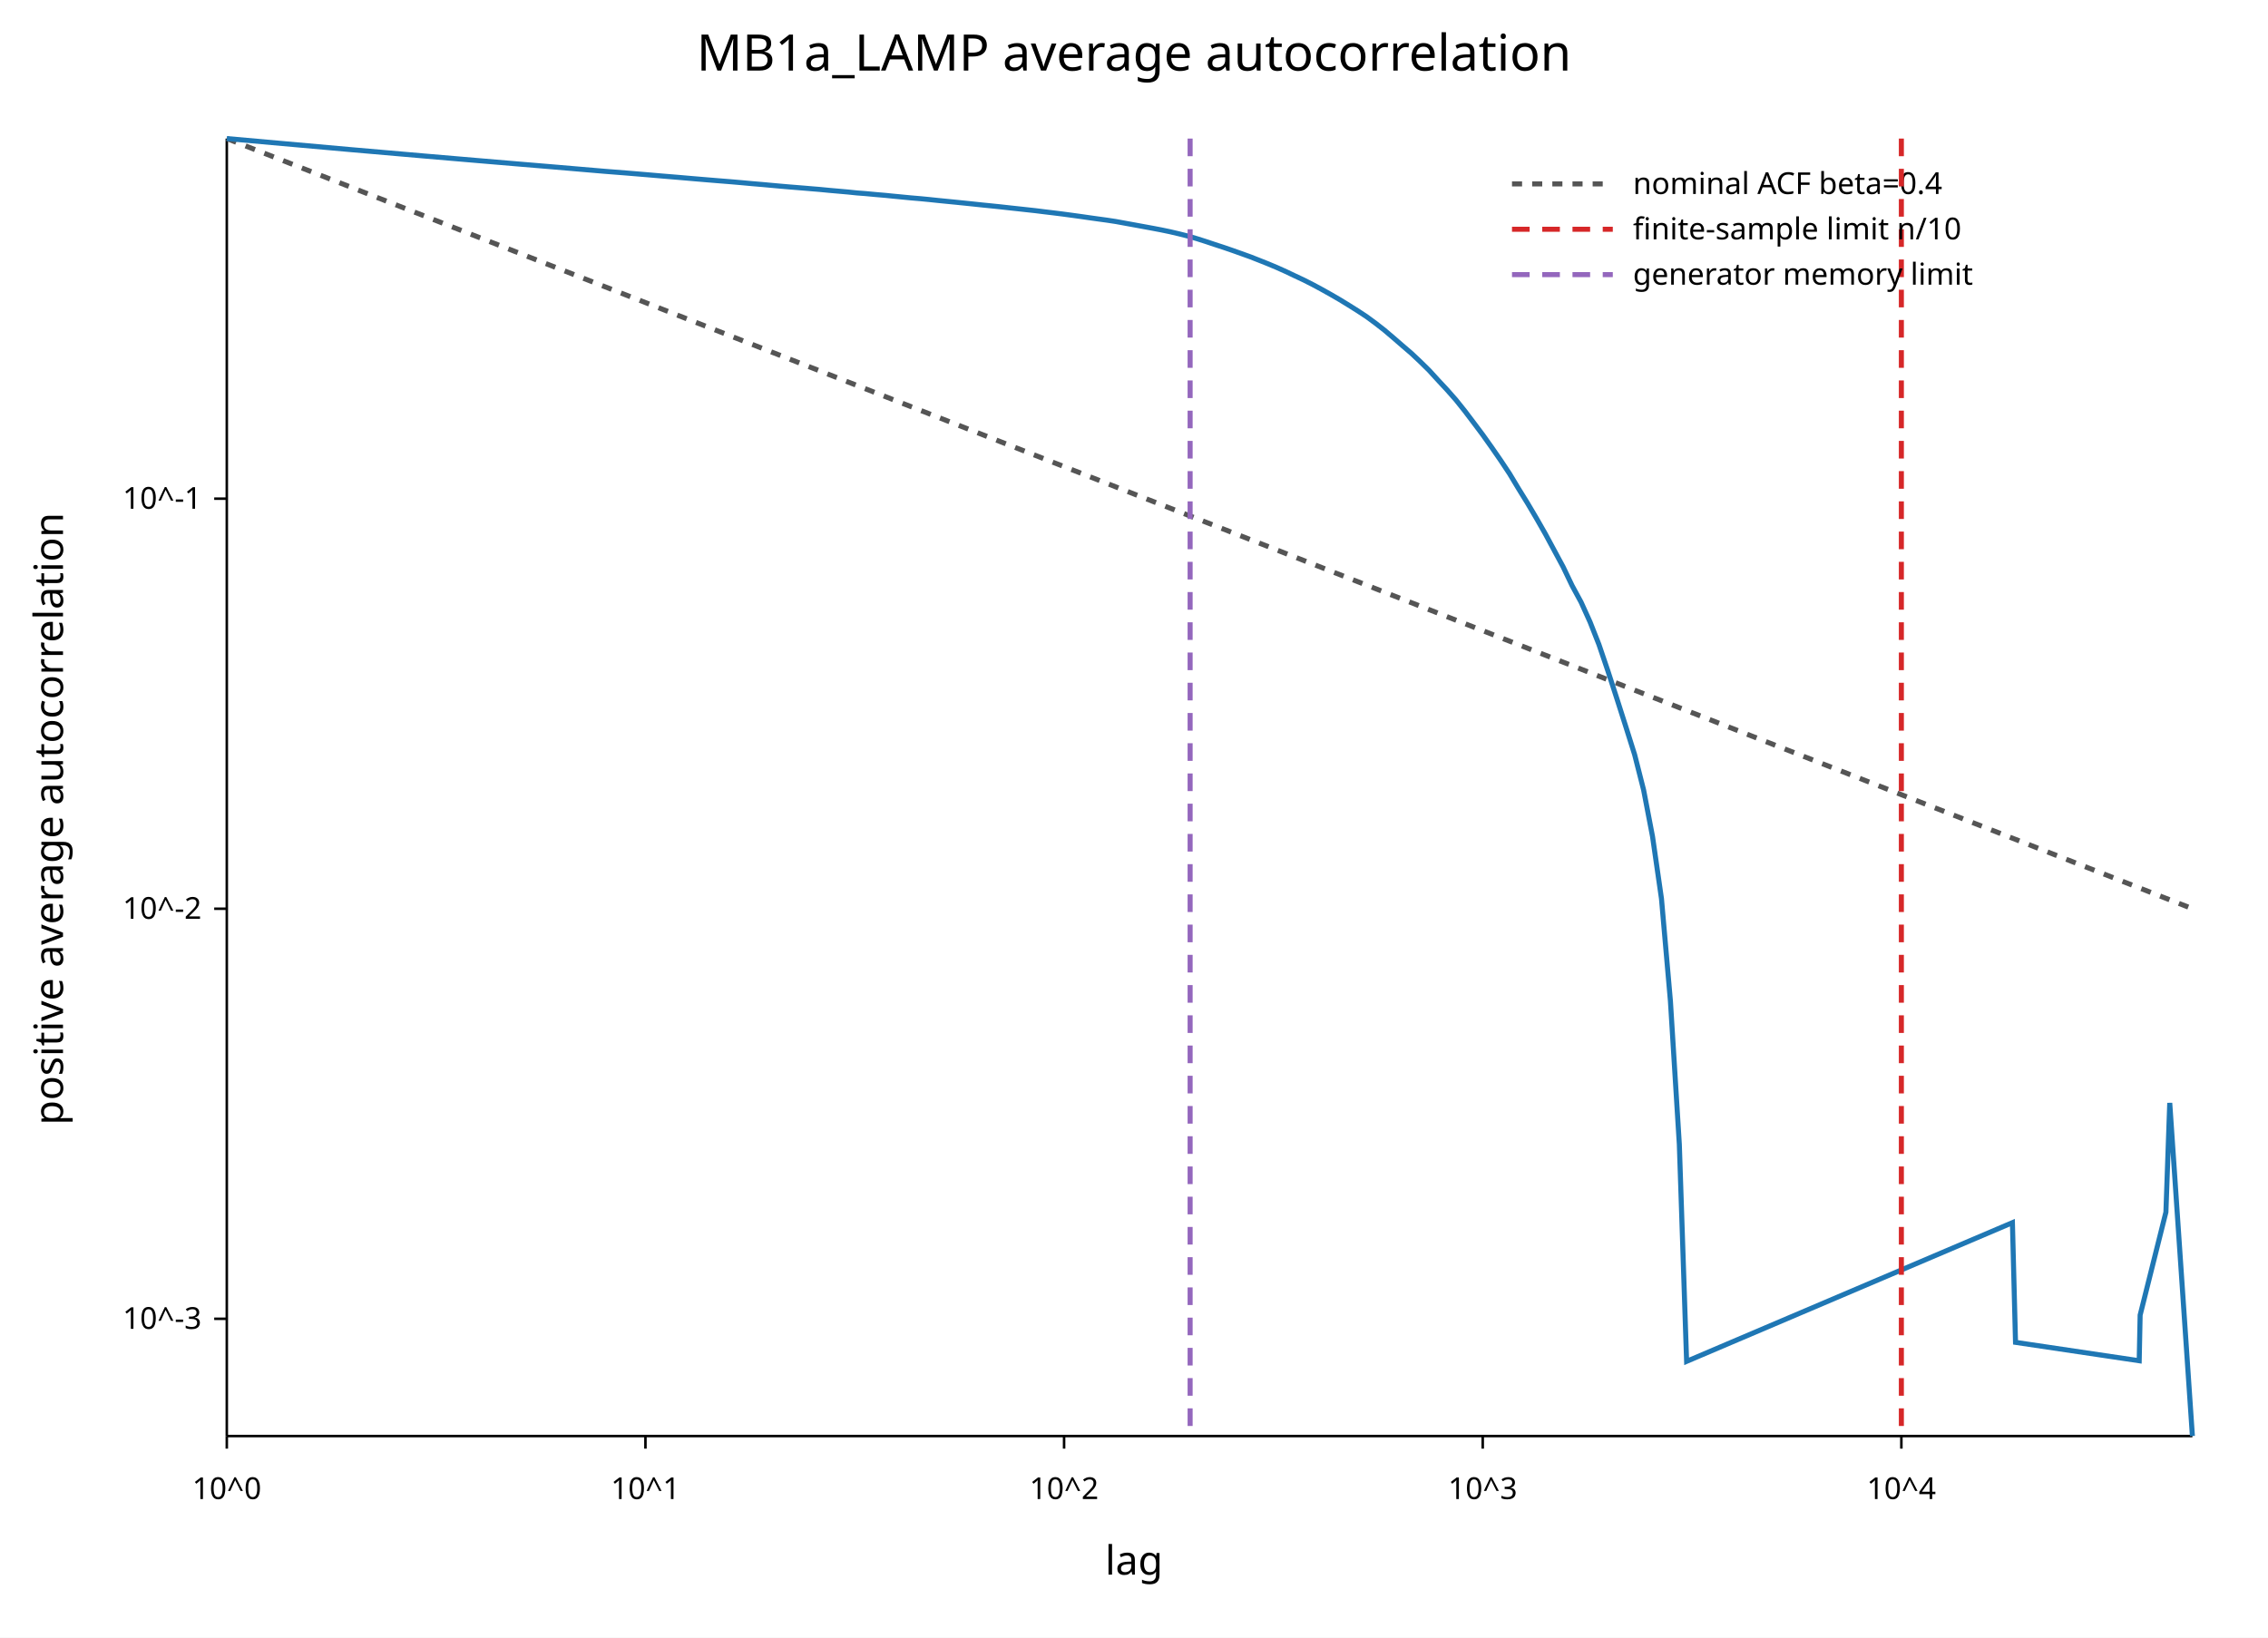
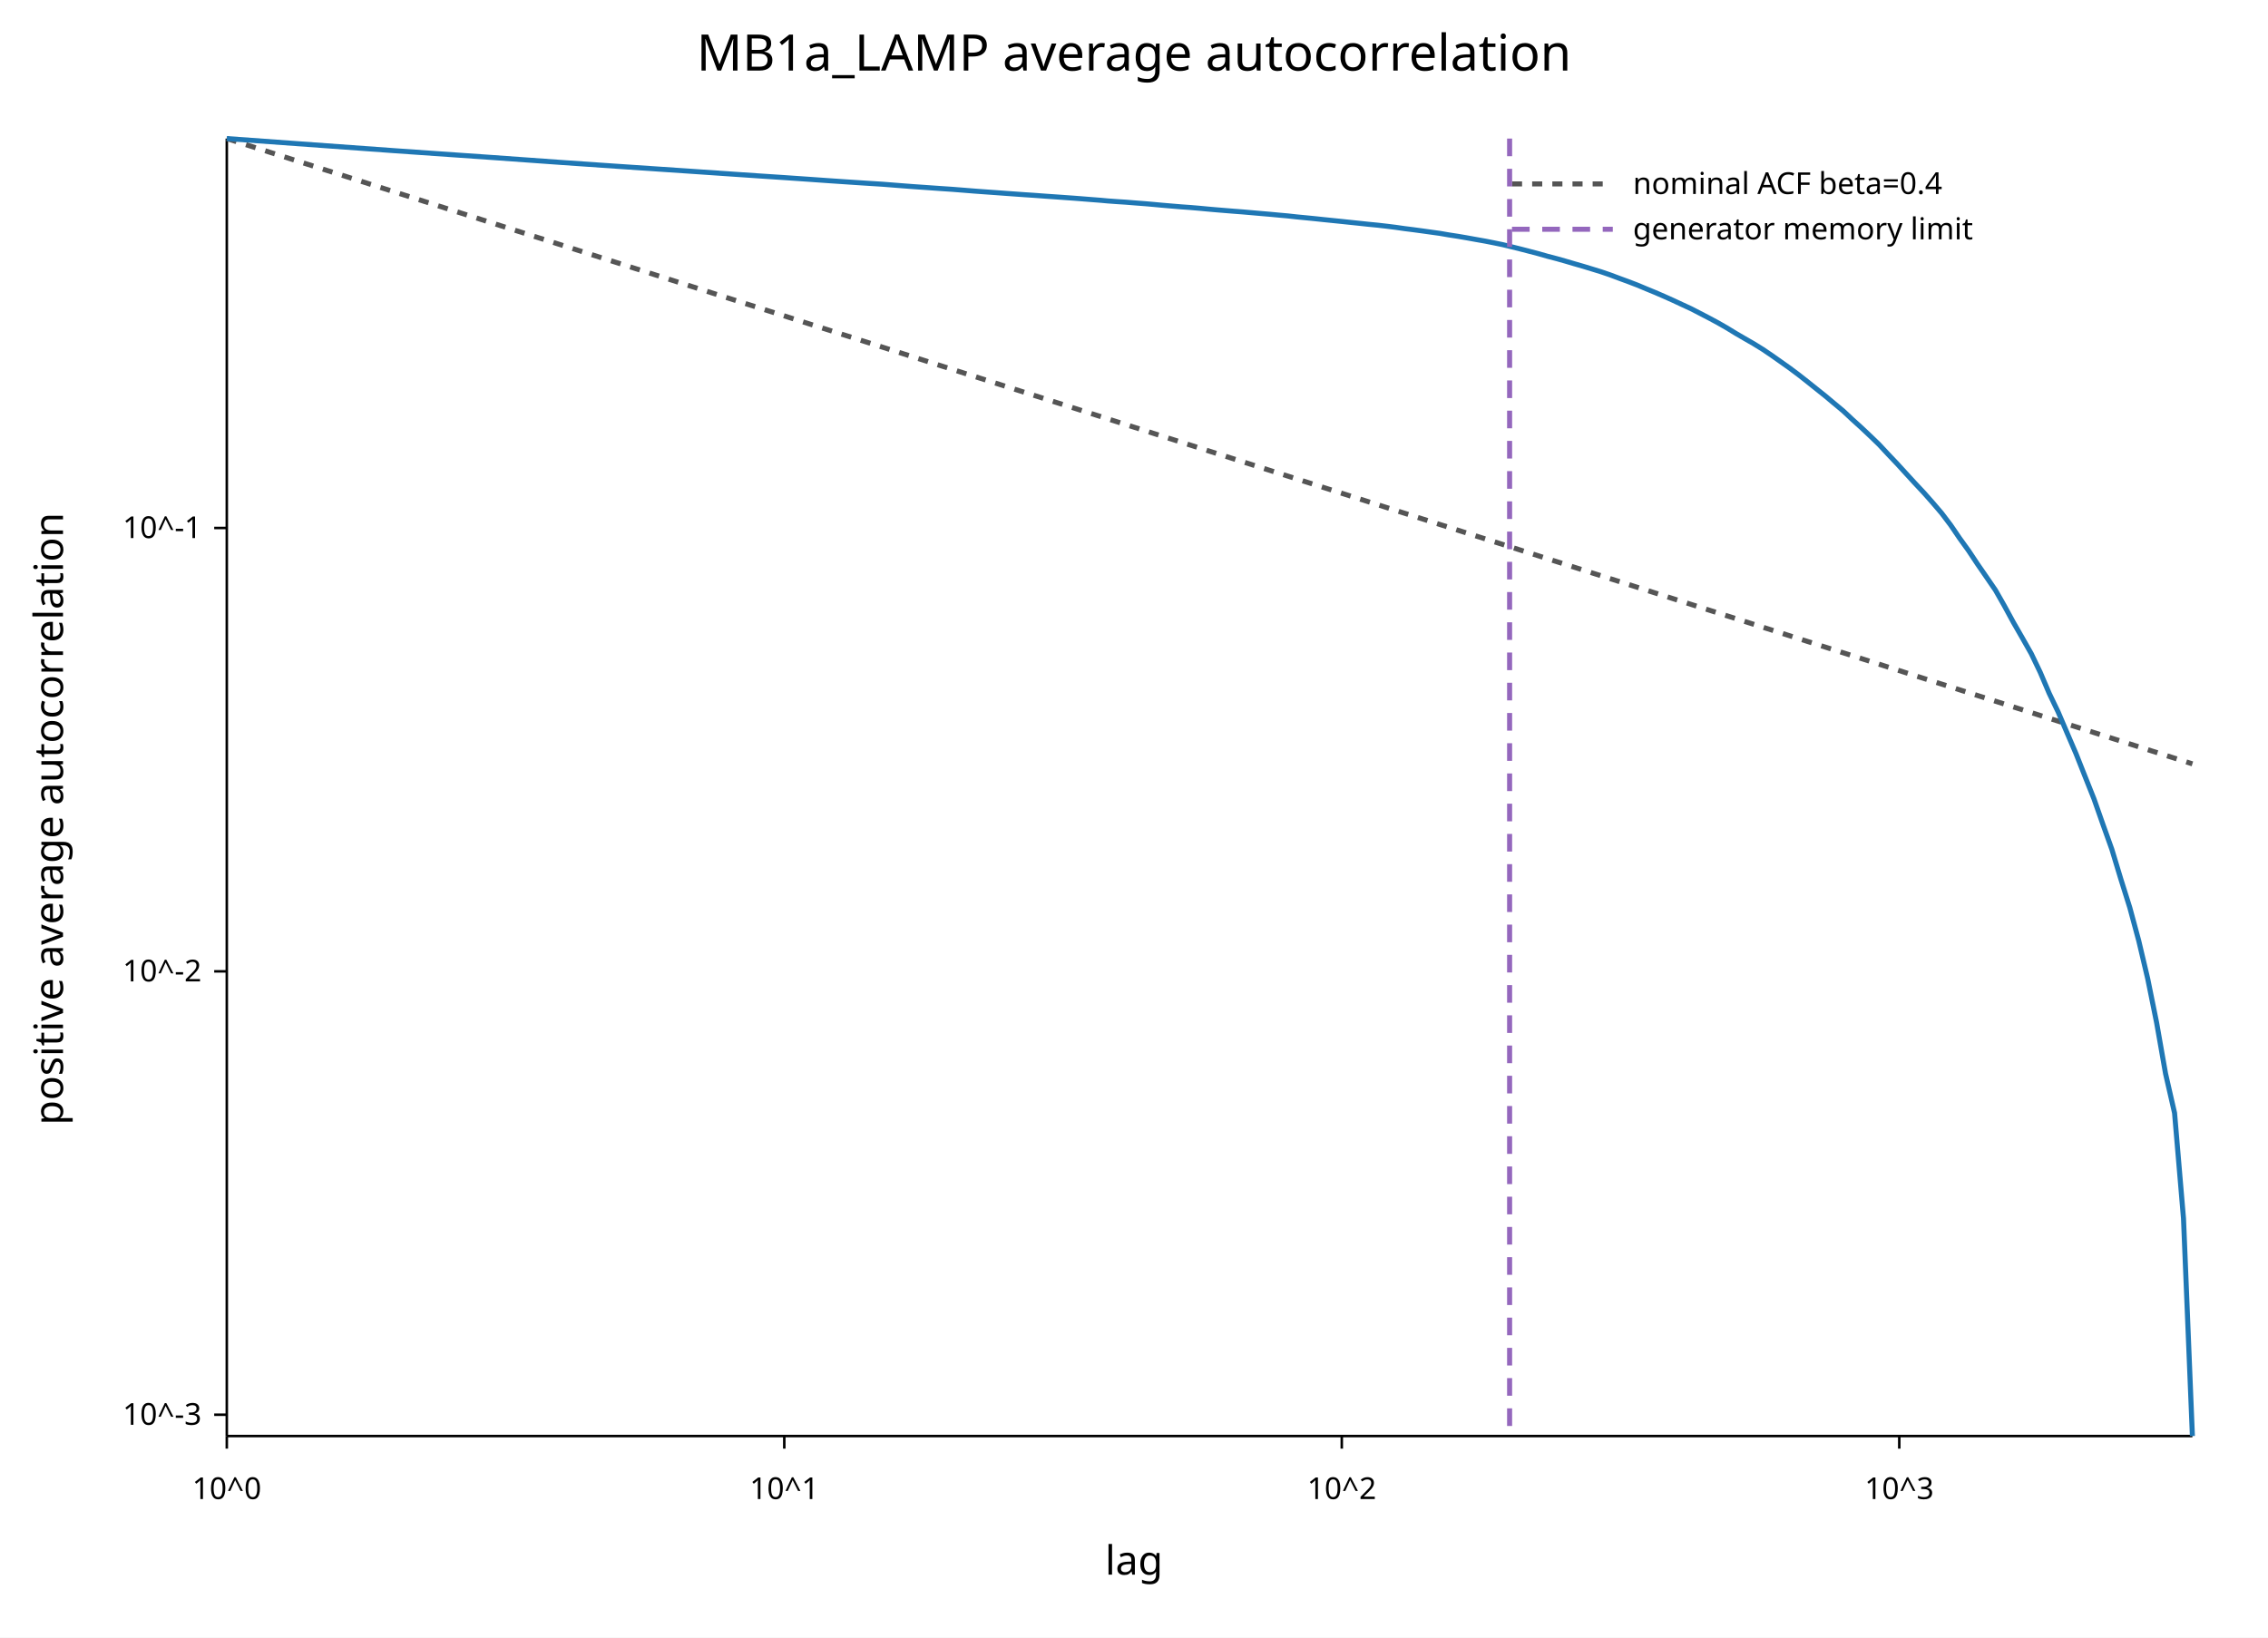
<svg xmlns="http://www.w3.org/2000/svg" width="900" height="650" viewBox="0 0 900 650">
  <rect width="100%" height="100%" fill="white" />
  <text x="450.0" y="28" text-anchor="middle" font-family="sans-serif" font-size="20">MB1a_LAMP average autocorrelation</text>
  <line x1="90" y1="570" x2="870" y2="570" stroke="black" />
  <line x1="90" y1="55" x2="90" y2="570" stroke="black" />
  <line x1="90.0" y1="570" x2="90.0" y2="575" stroke="black" />
  <text x="90.0" y="595" text-anchor="middle" font-family="sans-serif" font-size="12">10^0</text>
-   <line x1="256.128" y1="570" x2="256.128" y2="575" stroke="black" />
-   <text x="256.128" y="595" text-anchor="middle" font-family="sans-serif" font-size="12">10^1</text>
-   <line x1="422.257" y1="570" x2="422.257" y2="575" stroke="black" />
-   <text x="422.257" y="595" text-anchor="middle" font-family="sans-serif" font-size="12">10^2</text>
-   <line x1="588.385" y1="570" x2="588.385" y2="575" stroke="black" />
-   <text x="588.385" y="595" text-anchor="middle" font-family="sans-serif" font-size="12">10^3</text>
-   <line x1="754.513" y1="570" x2="754.513" y2="575" stroke="black" />
-   <text x="754.513" y="595" text-anchor="middle" font-family="sans-serif" font-size="12">10^4</text>
-   <line x1="85" y1="523.456" x2="90" y2="523.456" stroke="black" />
-   <text x="80" y="527.456" text-anchor="end" font-family="sans-serif" font-size="12">10^-3</text>
-   <line x1="85" y1="360.694" x2="90" y2="360.694" stroke="black" />
-   <text x="80" y="364.694" text-anchor="end" font-family="sans-serif" font-size="12">10^-2</text>
-   <line x1="85" y1="197.932" x2="90" y2="197.932" stroke="black" />
-   <text x="80" y="201.932" text-anchor="end" font-family="sans-serif" font-size="12">10^-1</text>
-   <polyline fill="none" stroke="#555555" stroke-width="2" stroke-dasharray="4 4" points="90.0,55.0 140.01,74.6 169.26,86.06 190.02,94.2 206.12,100.51 219.27,105.66 230.39,110.02 240.03,113.8 248.53,117.13 256.13,120.1 263.0,122.8 269.28,125.26 275.06,127.52 280.4,129.62 285.38,131.57 290.04,133.39 294.41,135.11 298.54,136.72 302.44,138.25 306.14,139.7 309.66,141.08 313.01,142.4 316.22,143.66 319.29,144.86 322.24,146.01 325.07,147.12 329.1,148.7 332.95,150.21 336.57,151.63 340.05,152.99 343.35,154.28 347.53,155.92 351.48,157.47 354.32,158.59 357.04,159.65 361.35,161.34 365.44,162.94 368.54,164.16 372.24,165.61 375.76,166.99 379.12,168.3 382.95,169.81 386.59,171.23 390.05,172.59 393.36,173.88 397.03,175.32 400.53,176.69 403.86,178.0 407.49,179.42 410.95,180.78 414.65,182.23 418.17,183.61 421.52,184.92 425.08,186.32 428.8,187.77 432.33,189.16 435.7,190.48 439.21,191.85 442.82,193.27 446.53,194.72 450.05,196.1 453.64,197.51 457.28,198.93 460.75,200.29 464.26,201.67 467.8,203.06 471.35,204.45 474.92,205.85 478.48,207.24 482.03,208.63 485.56,210.02 489.08,211.4 492.56,212.76 496.15,214.17 499.69,215.55 503.18,216.92 506.73,218.31 510.33,219.73 513.86,221.11 517.42,222.5 521.0,223.9 524.49,225.27 528.07,226.68 531.64,228.08 535.2,229.47 538.73,230.85 542.23,232.23 545.77,233.61 549.32,235.01 552.89,236.41 556.46,237.8 560.02,239.2 563.57,240.59 567.09,241.97 570.64,243.36 574.19,244.75 577.75,246.15 581.3,247.54 584.83,248.92 588.38,250.31 591.93,251.7 595.48,253.1 599.02,254.48 602.58,255.88 606.13,257.27 609.68,258.66 613.22,260.05 616.76,261.43 620.3,262.82 623.85,264.21 627.4,265.6 630.95,266.99 634.5,268.39 638.04,269.78 641.58,271.16 645.12,272.55 648.67,273.94 652.23,275.34 655.77,276.72 659.31,278.11 662.86,279.5 666.4,280.89 669.29,282.02 798.58,332.69 799.81,333.17 848.89,352.41 849.26,352.55 859.49,356.56 861.01,357.16 870.0,360.68" />
+   <line x1="311.226" y1="570" x2="311.226" y2="575" stroke="black" />
+   <text x="311.226" y="595" text-anchor="middle" font-family="sans-serif" font-size="12">10^1</text>
+   <line x1="532.453" y1="570" x2="532.453" y2="575" stroke="black" />
+   <text x="532.453" y="595" text-anchor="middle" font-family="sans-serif" font-size="12">10^2</text>
+   <line x1="753.679" y1="570" x2="753.679" y2="575" stroke="black" />
+   <text x="753.679" y="595" text-anchor="middle" font-family="sans-serif" font-size="12">10^3</text>
+   <line x1="85" y1="561.535" x2="90" y2="561.535" stroke="black" />
+   <text x="80" y="565.535" text-anchor="end" font-family="sans-serif" font-size="12">10^-3</text>
+   <line x1="85" y1="385.551" x2="90" y2="385.551" stroke="black" />
+   <text x="80" y="389.551" text-anchor="end" font-family="sans-serif" font-size="12">10^-2</text>
+   <line x1="85" y1="209.567" x2="90" y2="209.567" stroke="black" />
+   <text x="80" y="213.567" text-anchor="end" font-family="sans-serif" font-size="12">10^-1</text>
+   <polyline fill="none" stroke="#555555" stroke-width="2" stroke-dasharray="4 4" points="90.0,55.0 156.6,76.19 195.55,88.59 223.19,97.38 244.63,104.2 262.15,109.78 276.96,114.49 289.79,118.57 301.1,122.17 311.23,125.39 320.38,128.31 328.74,130.97 336.43,133.41 343.55,135.68 350.18,137.79 356.38,139.76 362.21,141.62 367.7,143.36 372.89,145.02 377.82,146.58 382.51,148.08 386.98,149.5 391.25,150.86 395.34,152.16 399.26,153.41 403.03,154.61 406.66,155.76 410.15,156.87 415.15,158.46 419.93,159.98 422.98,160.95 425.94,161.89 428.8,162.81 432.94,164.12 436.93,165.39 439.49,166.21 443.2,167.39 446.79,168.53 450.24,169.63 454.65,171.03 457.85,172.05 460.92,173.03 464.89,174.29 468.69,175.5 472.35,176.66 475.88,177.79 479.28,178.87 482.57,179.91 485.74,180.92 489.57,182.14 493.25,183.31 496.8,184.44 500.88,185.74 504.17,186.79 507.34,187.8 511.01,188.96 514.55,190.09 517.96,191.17 521.79,192.39 525.48,193.57 529.02,194.7 532.45,195.79 535.75,196.84 539.4,198.0 542.91,199.11 546.71,200.32 550.37,201.49 553.89,202.61 557.29,203.69 560.57,204.73 564.43,205.96 568.15,207.15 571.4,208.18 574.86,209.28 578.5,210.44 582.01,211.55 585.66,212.72 589.45,213.92 592.84,215.0 596.36,216.12 600.0,217.28 603.5,218.39 607.1,219.54 610.57,220.64 614.13,221.78 617.75,222.93 621.25,224.04 624.8,225.17 628.41,226.32 631.88,227.43 635.4,228.55 638.96,229.68 642.53,230.81 646.13,231.96 649.74,233.11 653.36,234.26 656.84,235.37 660.33,236.48 663.94,237.63 667.54,238.77 671.01,239.88 674.58,241.01 678.12,242.14 681.64,243.26 685.24,244.4 688.79,245.53 692.31,246.65 695.88,247.79 699.5,248.94 703.06,250.07 706.58,251.19 710.12,252.32 713.68,253.45 717.18,254.57 720.77,255.71 724.35,256.85 727.87,257.97 731.45,259.11 735.02,260.24 738.57,261.37 742.1,262.5 745.61,263.61 749.2,264.76 752.76,265.89 756.28,267.01 759.86,268.15 763.44,269.29 766.98,270.41 770.51,271.54 774.07,272.67 777.62,273.8 781.18,274.93 784.76,276.07 788.31,277.2 791.86,278.33 795.41,279.46 798.95,280.59 802.51,281.72 806.06,282.85 809.61,283.98 813.17,285.11 816.72,286.24 820.29,287.38 823.83,288.5 827.37,289.63 830.94,290.77 834.49,291.89 838.03,293.02 841.59,294.15 845.16,295.29 848.71,296.42 852.25,297.55 855.8,298.68 859.35,299.81 862.92,300.94 866.47,302.07 870.0,303.19" />
  <line x1="600" y1="73" x2="640" y2="73" stroke="#555555" stroke-width="2" stroke-dasharray="4 4" />
  <text x="648" y="77" font-family="sans-serif" font-size="12">nominal ACF beta=0.4</text>
-   <polyline fill="none" stroke="#1f77b4" stroke-width="2" points="90.0,55.0 140.01,59.46 169.26,62.0 190.02,63.77 206.12,65.13 219.27,66.23 230.39,67.18 240.03,68.0 248.53,68.67 256.13,69.3 263.0,69.89 269.28,70.41 275.06,70.91 280.4,71.36 285.38,71.77 290.04,72.14 294.41,72.52 298.54,72.9 302.44,73.23 306.14,73.57 309.66,73.89 313.01,74.18 316.22,74.44 319.29,74.69 322.24,74.94 325.07,75.17 329.1,75.56 332.95,75.9 336.57,76.22 340.05,76.58 343.35,76.83 347.53,77.22 351.48,77.56 354.32,77.85 357.04,78.11 361.35,78.53 365.44,78.88 368.54,79.18 372.24,79.57 375.76,79.92 379.12,80.25 382.95,80.64 386.59,81.02 390.05,81.39 393.36,81.72 397.03,82.1 400.53,82.49 403.86,82.85 407.49,83.25 410.95,83.63 414.65,84.09 418.17,84.51 421.52,84.93 425.08,85.41 428.8,85.92 432.33,86.43 435.7,86.9 439.21,87.38 442.82,87.93 446.53,88.61 450.05,89.25 453.64,89.91 457.28,90.58 460.75,91.24 464.26,91.97 467.8,92.8 471.35,93.69 474.92,94.72 478.48,95.85 482.03,97.04 485.56,98.19 489.08,99.4 492.56,100.64 496.15,101.93 499.69,103.32 503.18,104.71 506.73,106.2 510.33,107.82 513.86,109.5 517.42,111.17 521.0,112.99 524.49,114.87 528.07,116.87 531.64,118.94 535.2,121.12 538.73,123.34 542.23,125.64 545.77,128.24 549.32,131.01 552.89,134.04 556.46,137.14 560.02,140.19 563.57,143.53 567.09,146.99 570.64,150.88 574.19,154.69 577.75,158.73 581.3,163.17 584.83,167.83 588.38,172.57 591.93,177.56 595.48,182.69 599.02,188.02 602.58,193.94 606.13,199.68 609.68,205.69 613.22,211.89 616.76,218.46 620.3,225.03 623.85,232.45 627.4,238.99 630.95,246.82 634.5,255.83 638.04,266.27 641.58,277.19 645.12,288.28 648.67,299.55 652.23,313.57 655.77,332.05 659.31,356.67 662.86,397.28 666.4,454.2 669.29,540.35 798.58,485.3 799.81,532.81 848.89,540.11 849.26,522.0 859.49,481.13 861.01,437.77 870.0,570.0" />
-   <line x1="754.51" y1="55" x2="754.51" y2="570" stroke="#d62728" stroke-width="2" stroke-dasharray="7 5" />
-   <line x1="600" y1="91" x2="640" y2="91" stroke="#d62728" stroke-width="2" stroke-dasharray="7 5" />
-   <text x="648" y="95" font-family="sans-serif" font-size="12">finite-sample limit n/10</text>
-   <line x1="472.27" y1="55" x2="472.27" y2="570" stroke="#9467bd" stroke-width="2" stroke-dasharray="7 5" />
-   <line x1="600" y1="109" x2="640" y2="109" stroke="#9467bd" stroke-width="2" stroke-dasharray="7 5" />
-   <text x="648" y="113" font-family="sans-serif" font-size="12">generator memory limit</text>
+   <polyline fill="none" stroke="#1f77b4" stroke-width="2" points="90.0,55.0 156.6,59.82 195.55,62.53 223.19,64.51 244.63,65.99 262.15,67.17 276.96,68.17 289.79,69.05 301.1,69.82 311.23,70.49 320.38,71.12 328.74,71.71 336.43,72.23 343.55,72.7 350.18,73.12 356.38,73.61 362.21,74.06 367.7,74.44 372.89,74.81 377.82,75.14 382.51,75.51 386.98,75.87 391.25,76.18 395.34,76.47 399.26,76.76 403.03,77.03 406.66,77.29 410.15,77.52 415.15,77.89 419.93,78.22 422.98,78.44 425.94,78.65 428.8,78.87 432.94,79.2 436.93,79.51 439.49,79.75 443.2,80.02 446.79,80.25 450.24,80.53 454.65,80.87 457.85,81.15 460.92,81.44 464.89,81.78 468.69,82.1 472.35,82.36 475.88,82.66 479.28,82.98 482.57,83.27 485.74,83.53 489.57,83.84 493.25,84.12 496.8,84.43 500.88,84.79 504.17,85.07 507.34,85.37 511.01,85.7 514.55,86.09 517.96,86.42 521.79,86.8 525.48,87.19 529.02,87.55 532.45,87.9 535.75,88.25 539.4,88.63 542.91,89.01 546.71,89.38 550.37,89.8 553.89,90.24 557.29,90.73 560.57,91.14 564.43,91.66 568.15,92.18 571.4,92.63 574.86,93.23 578.5,93.79 582.01,94.39 585.66,95.05 589.45,95.72 592.84,96.39 596.36,97.12 600.0,98.0 603.5,98.87 607.1,99.8 610.57,100.71 614.13,101.73 617.75,102.67 621.25,103.66 624.8,104.71 628.41,105.75 631.88,106.81 635.4,107.89 638.96,109.11 642.53,110.45 646.13,111.77 649.74,113.15 653.36,114.67 656.84,116.1 660.33,117.61 663.94,119.23 667.54,120.91 671.01,122.51 674.58,124.35 678.12,126.19 681.64,128.08 685.24,130.14 688.79,132.31 692.31,134.36 695.88,136.41 699.5,138.65 703.06,141.06 706.58,143.54 710.12,146.05 713.68,148.71 717.18,151.46 720.77,154.33 724.35,157.19 727.87,160.14 731.45,163.12 735.02,166.47 738.57,169.68 742.1,173.01 745.61,176.4 749.2,180.25 752.76,184.0 756.28,187.85 759.86,191.76 763.44,195.58 766.98,199.58 770.51,203.71 774.07,208.42 777.62,213.63 781.18,218.56 784.76,223.96 788.31,229.09 791.86,234.27 795.41,240.51 798.95,247.01 802.51,253.2 806.06,259.45 809.61,266.85 813.17,275.19 816.72,282.59 820.29,290.95 823.83,299.19 827.37,308.13 830.94,317.09 834.49,327.2 838.03,337.1 841.59,348.88 845.16,360.25 848.71,373.4 852.25,388.38 855.8,405.92 859.35,426.15 862.92,441.76 866.47,483.67 870.0,570.0" />
+   <line x1="599.05" y1="55" x2="599.05" y2="570" stroke="#9467bd" stroke-width="2" stroke-dasharray="7 5" />
+   <line x1="600" y1="91" x2="640" y2="91" stroke="#9467bd" stroke-width="2" stroke-dasharray="7 5" />
+   <text x="648" y="95" font-family="sans-serif" font-size="12">generator memory limit</text>
  <text x="450.0" y="625" text-anchor="middle" font-family="sans-serif" font-size="16">lag</text>
  <text x="25" y="325.0" transform="rotate(-90 25 325.0)" text-anchor="middle" font-family="sans-serif" font-size="16">positive average autocorrelation</text>
</svg>
